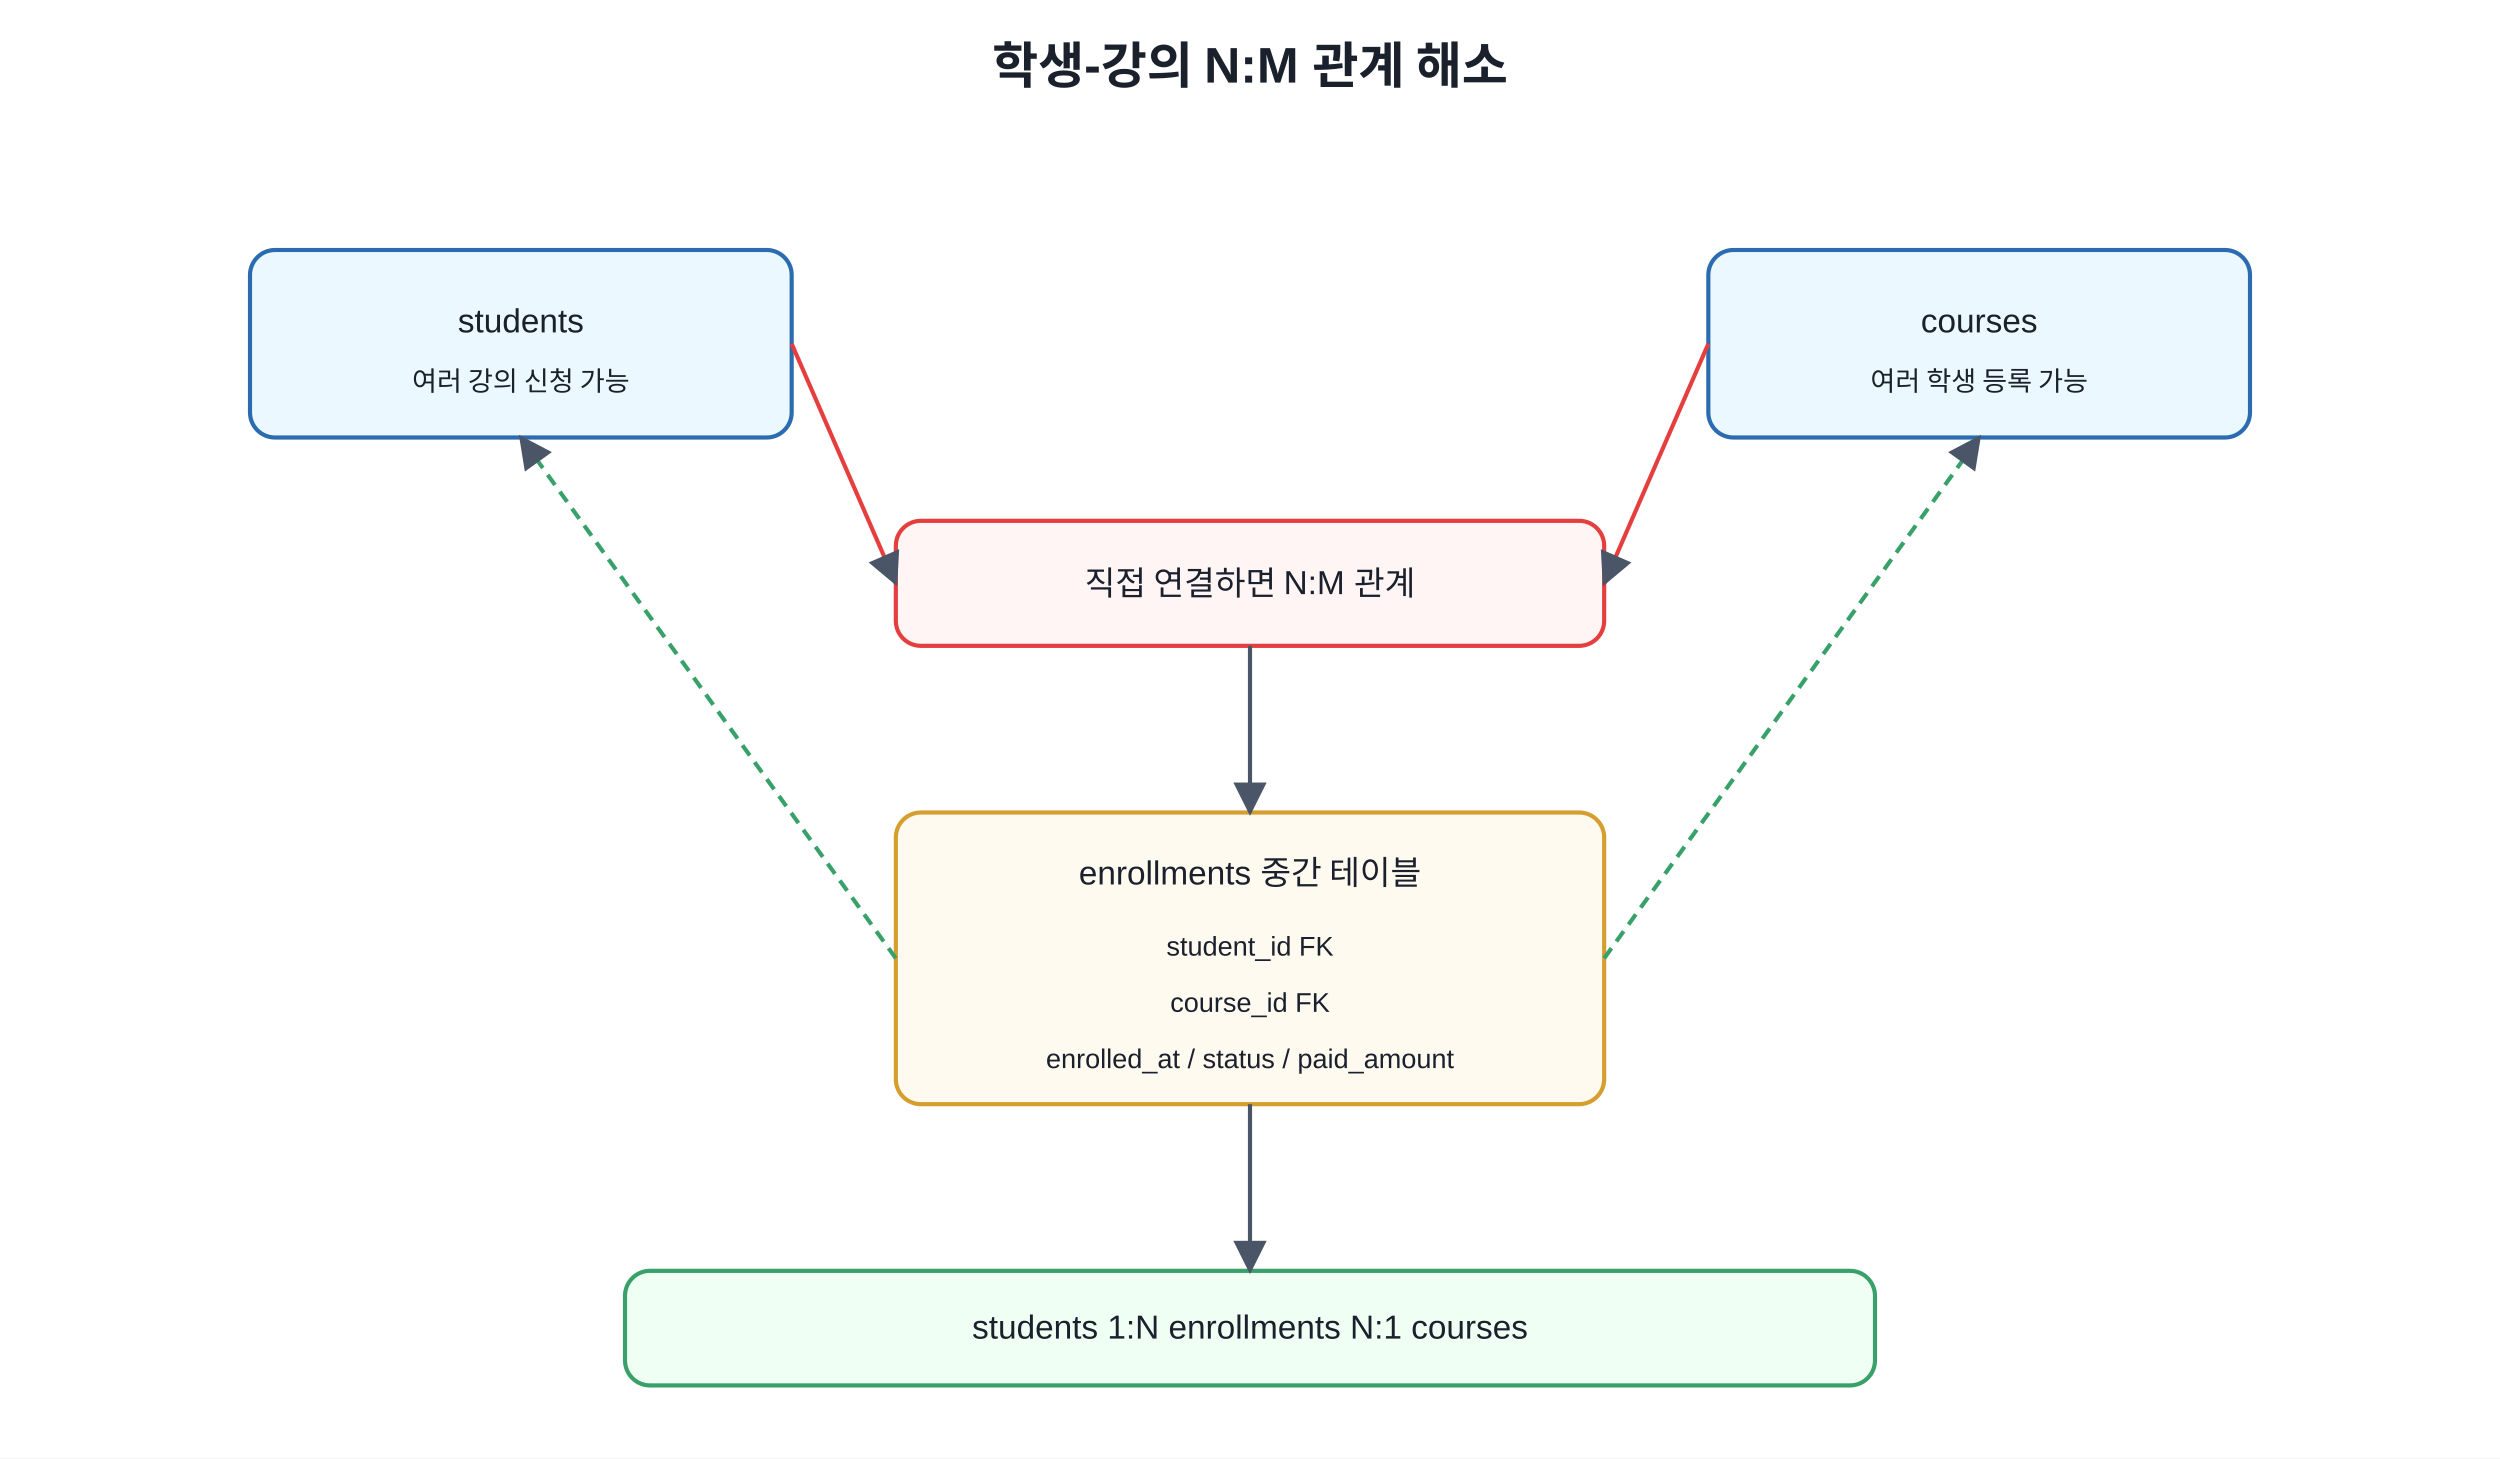
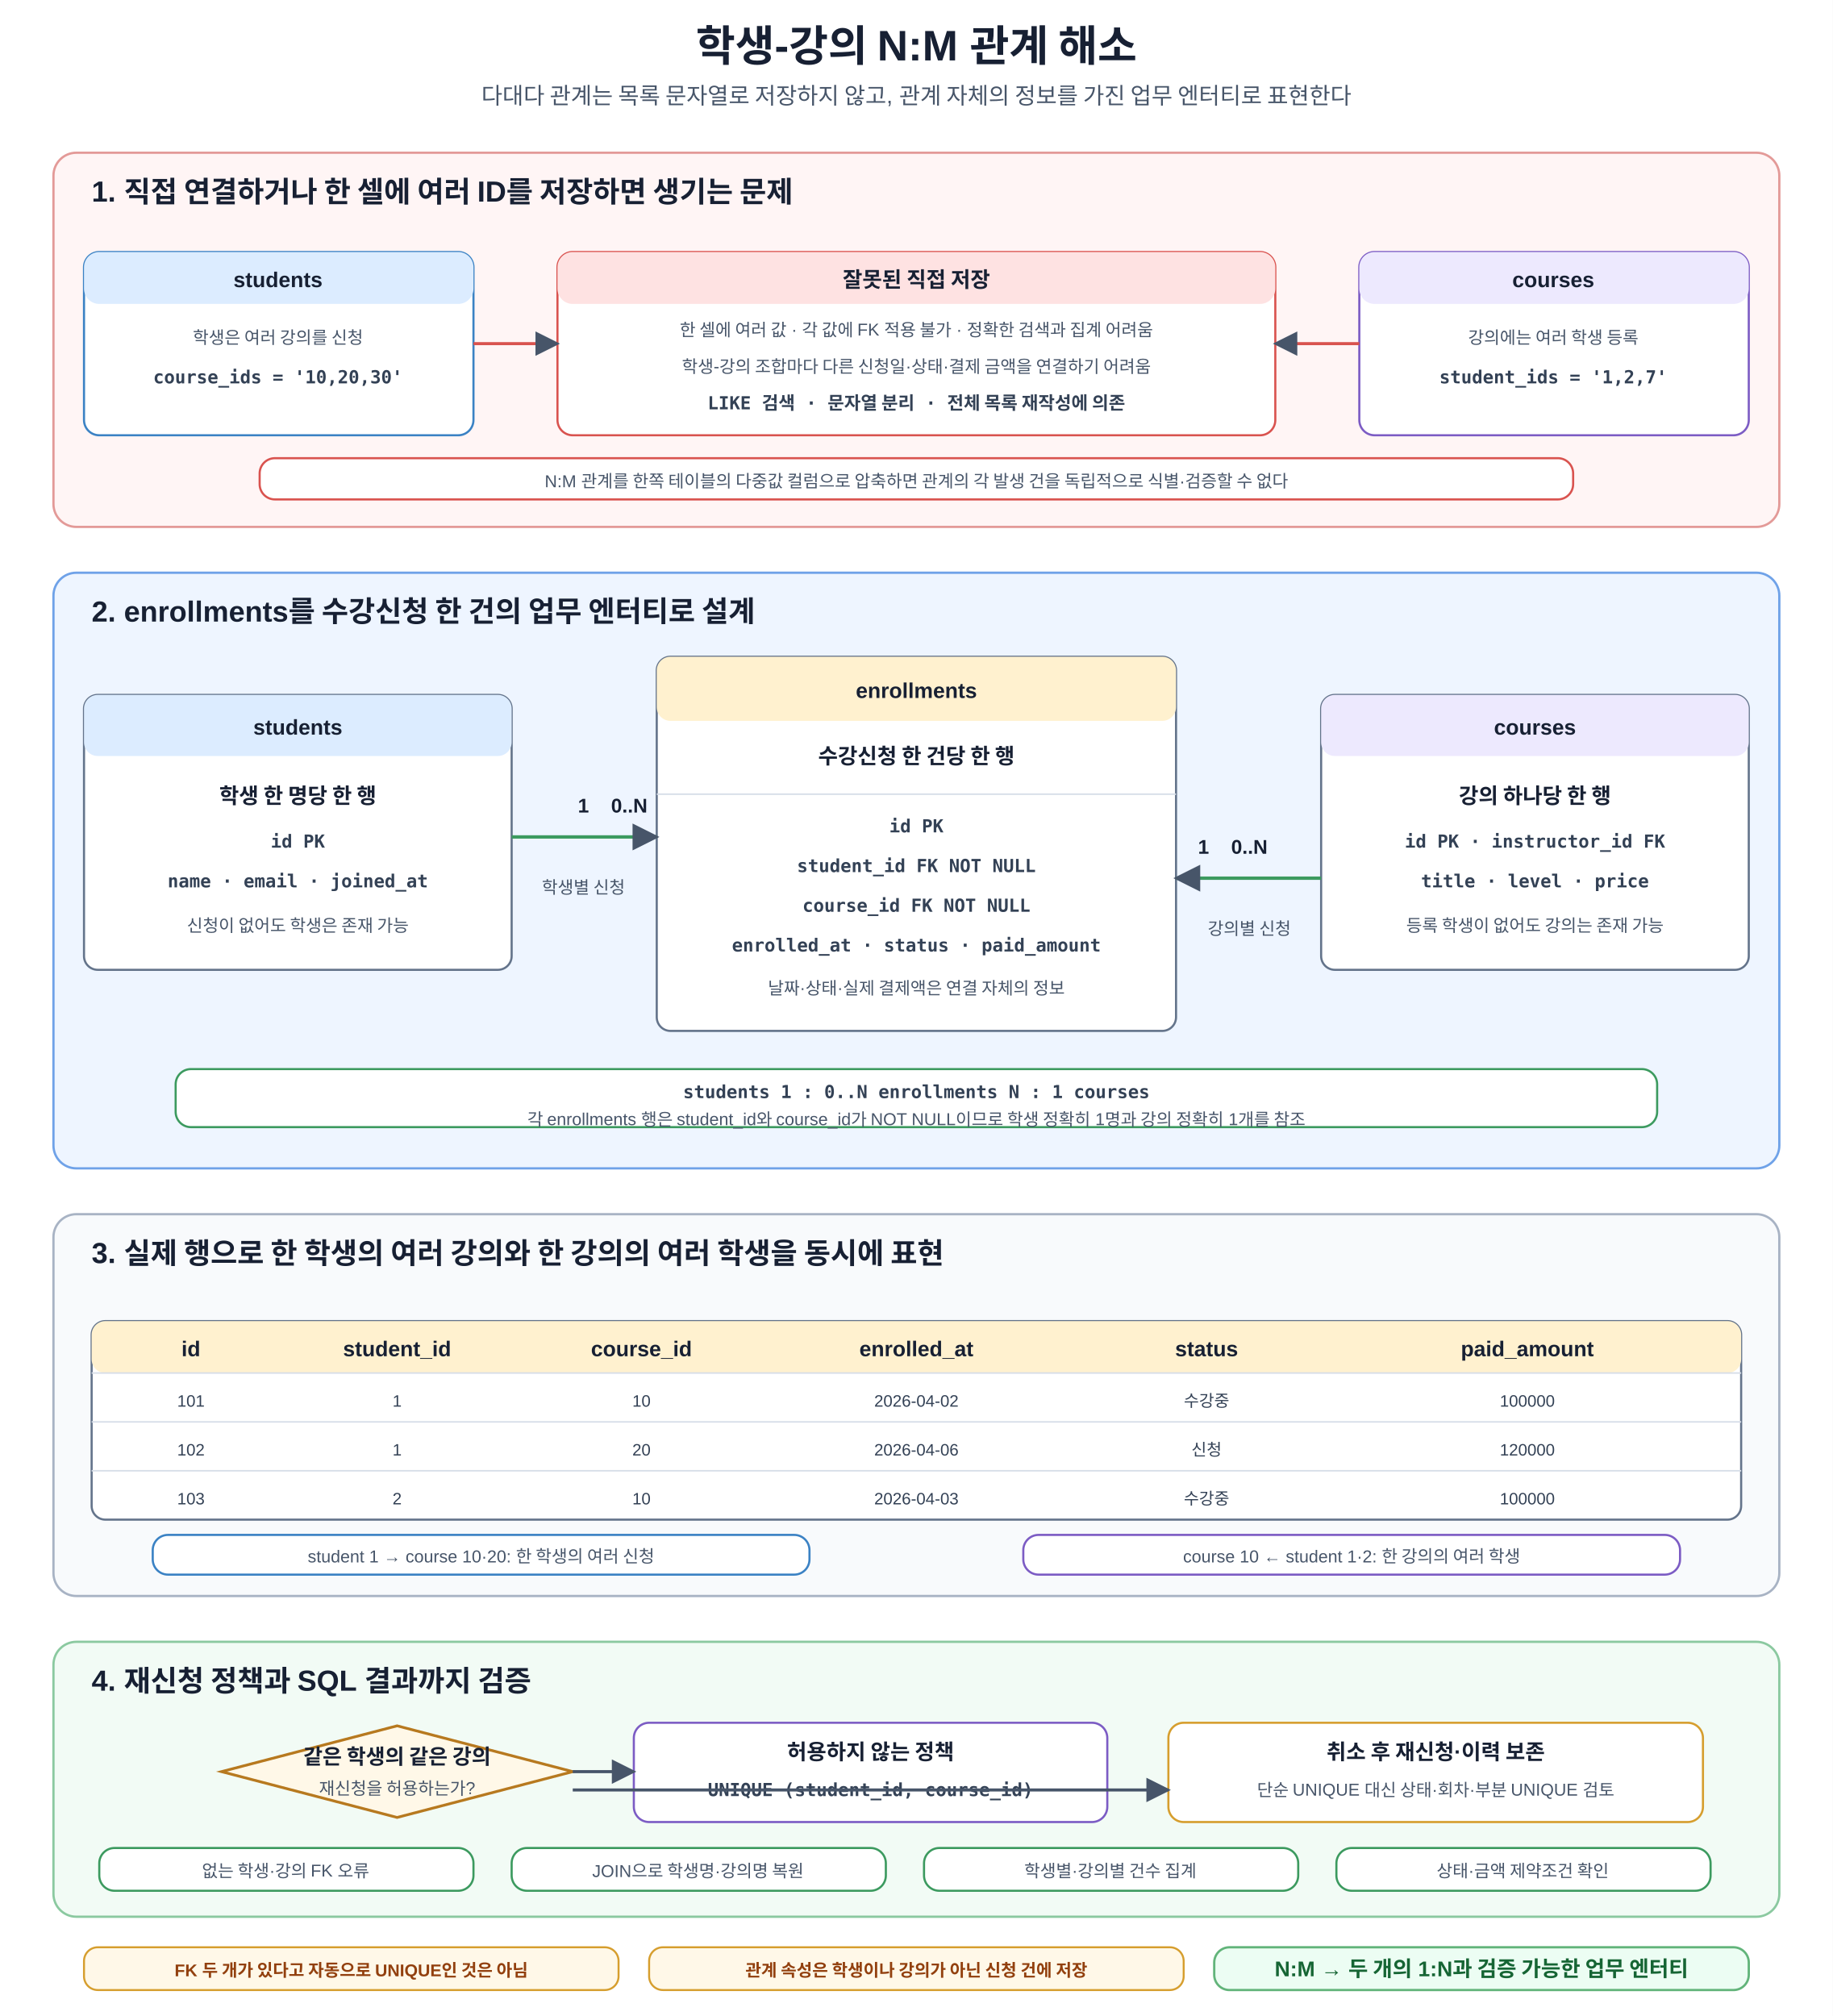
- <svg xmlns="http://www.w3.org/2000/svg" width="1200" height="700" viewBox="0 0 1200 700">
+ <svg xmlns="http://www.w3.org/2000/svg" width="1200" height="1320" viewBox="0 0 1200 1320" role="img" aria-labelledby="title desc">
  <defs>
    <marker id="a" viewBox="0 0 10 10" refX="9" refY="5" markerWidth="8" markerHeight="8" orient="auto">
-       <path d="M0 0L10 5L0 10z" fill="#4a5568" />
+       <path d="M0 0L10 5L0 10z" fill="#475569" />
    </marker>
-     <style>text{font-family:Malgun Gothic,Apple SD Gothic Neo,Noto Sans KR,Arial,sans-serif;fill:#1a202c}.t{font-size:24px;font-weight:700}.b{fill:#f7fafc;stroke:#4a5568;stroke-width:2;rx:12}.m{fill:#ebf8ff;stroke:#2b6cb0}.g{fill:#f0fff4;stroke:#38a169}.y{fill:#fffaf0;stroke:#d69e2e}.r{fill:#fff5f5;stroke:#e53e3e}.l{font-size:16px;text-anchor:middle;dominant-baseline:middle}.s{font-size:13px;text-anchor:middle;dominant-baseline:middle}</style>
+     <style>
+       text{font-family:Malgun Gothic,Apple SD Gothic Neo,Noto Sans KR,Arial,sans-serif;fill:#172033}
+       .t{font-size:28px;font-weight:700;text-anchor:middle}.s{font-size:15px;text-anchor:middle;fill:#475569}
+       .panel{stroke-width:1.5;rx:15}.problem{fill:#fff5f5;stroke:#e39a98}.model{fill:#eef5ff;stroke:#6fa2e8}.rows{fill:#f8fafc;stroke:#a8b3c4}.verify{fill:#f2fbf5;stroke:#8bc9a0}
+       .pt{font-size:19px;font-weight:700}.box{fill:#fff;stroke-width:1.4;rx:10}.red{stroke:#d9534f}.blue{stroke:#3b82c4}.orange{stroke:#d69e2e}.green{stroke:#3c9a5f}.purple{stroke:#7c5cc4}.gray{stroke:#64748b}
+       .h{font-size:14px;font-weight:700;text-anchor:middle}.m{font-size:11.3px;text-anchor:middle;fill:#475569}.code{font-family:Consolas,D2Coding,monospace;font-size:11.8px;font-weight:700;text-anchor:middle;fill:#334155}
+       .arr{stroke:#475569;stroke-width:2;fill:none;marker-end:url(#a)}.bad{stroke:#d9534f;stroke-width:2;fill:none;marker-end:url(#a)}.good{stroke:#3c9a5f;stroke-width:2.2;fill:none;marker-end:url(#a)}
+       .tagR{fill:#fee2e2}.tagB{fill:#dcecff}.tagO{fill:#fff1cf}.tagG{fill:#dcfce7}.tagP{fill:#ede9fe}
+       .table{fill:#fff;stroke:#64748b;stroke-width:1.4;rx:9}.th{font-size:14px;font-weight:700;text-anchor:middle}.line{stroke:#d7dee8;stroke-width:1}.cell{font-size:10.8px;text-anchor:middle;fill:#334155}.card{font-size:13px;font-weight:700;text-anchor:middle}.decision{fill:#fff8e8;stroke:#b7791f;stroke-width:1.8}.dt{font-size:13.7px;font-weight:700;text-anchor:middle}
+       .note{fill:#fff8e8;stroke:#d69e2e;stroke-width:1.3;rx:9}.nt{font-size:11.2px;font-weight:700;text-anchor:middle;fill:#92400e}.core{fill:#ecfdf3;stroke:#62b47a;stroke-width:1.5;rx:10}.cv{font-size:14px;font-weight:700;text-anchor:middle;fill:#166534}
+     </style>
  </defs>
-   <rect width="100%" height="100%" fill="white" />
-   <text x="600" y="40" text-anchor="middle" class="t">학생-강의 N:M 관계 해소</text>
-   <rect x="120" y="120" width="260" height="90" class="b m" />
-   <text x="250" y="155" class="l">students</text>
-   <text x="250" y="183" class="s">여러 강의 신청 가능</text>
-   <rect x="820" y="120" width="260" height="90" class="b m" />
-   <text x="950" y="155" class="l">courses</text>
-   <text x="950" y="183" class="s">여러 학생 등록 가능</text>
-   <rect x="430" y="250" width="340" height="60" class="b r" />
-   <text x="600" y="280" class="l">직접 연결하면 N:M 관계</text>
-   <rect x="430" y="390" width="340" height="140" class="b y" />
-   <text x="600" y="420" class="l">enrollments 중간 테이블</text>
-   <text x="600" y="455" class="s">student_id FK</text>
-   <text x="600" y="482" class="s">course_id FK</text>
-   <text x="600" y="509" class="s">enrolled_at / status / paid_amount</text>
-   <rect x="300" y="610" width="600" height="55" class="b g" />
-   <text x="600" y="638" class="l">students 1:N enrollments N:1 courses</text>
-   <line x1="380" y1="165" x2="430" y2="280" stroke="#e53e3e" stroke-width="2" marker-end="url(#a)" />
-   <line x1="820" y1="165" x2="770" y2="280" stroke="#e53e3e" stroke-width="2" marker-end="url(#a)" />
-   <line x1="600" y1="310" x2="600" y2="390" stroke="#4a5568" stroke-width="2" marker-end="url(#a)" />
-   <line x1="430" y1="460" x2="250" y2="210" stroke="#38a169" stroke-width="2" stroke-dasharray="6 4" marker-end="url(#a)" />
-   <line x1="770" y1="460" x2="950" y2="210" stroke="#38a169" stroke-width="2" stroke-dasharray="6 4" marker-end="url(#a)" />
-   <line x1="600" y1="530" x2="600" y2="610" stroke="#4a5568" stroke-width="2" marker-end="url(#a)" />
+   <rect width="1200" height="1320" fill="#fff" />
+   <text x="600" y="40" class="t">학생-강의 N:M 관계 해소</text>
+   <text x="600" y="68" class="s">다대다 관계는 목록 문자열로 저장하지 않고, 관계 자체의 정보를 가진 업무 엔터티로 표현한다</text>
+   <rect x="35" y="100" width="1130" height="245" class="panel problem" />
+   <text x="60" y="132" class="pt">1. 직접 연결하거나 한 셀에 여러 ID를 저장하면 생기는 문제</text>
+   <rect x="55" y="165" width="255" height="120" class="box blue" />
+   <rect x="55" y="165" width="255" height="34" class="tagB" rx="10" />
+   <text x="182" y="188" class="h">students</text>
+   <text x="182" y="225" class="m">학생은 여러 강의를 신청</text>
+   <text x="182" y="251" class="code">course_ids = '10,20,30'</text>
+   <rect x="365" y="165" width="470" height="120" class="box red" />
+   <rect x="365" y="165" width="470" height="34" class="tagR" rx="10" />
+   <text x="600" y="188" class="h">잘못된 직접 저장</text>
+   <text x="600" y="220" class="m">한 셀에 여러 값 · 각 값에 FK 적용 불가 · 정확한 검색과 집계 어려움</text>
+   <text x="600" y="244" class="m">학생-강의 조합마다 다른 신청일·상태·결제 금액을 연결하기 어려움</text>
+   <text x="600" y="268" class="code">LIKE 검색 · 문자열 분리 · 전체 목록 재작성에 의존</text>
+   <rect x="890" y="165" width="255" height="120" class="box purple" />
+   <rect x="890" y="165" width="255" height="34" class="tagP" rx="10" />
+   <text x="1017" y="188" class="h">courses</text>
+   <text x="1017" y="225" class="m">강의에는 여러 학생 등록</text>
+   <text x="1017" y="251" class="code">student_ids = '1,2,7'</text>
+   <path d="M310 225H365" class="bad" />
+   <path d="M890 225H835" class="bad" />
+   <rect x="170" y="300" width="860" height="27" class="box red" />
+   <text x="600" y="319" class="m">N:M 관계를 한쪽 테이블의 다중값 컬럼으로 압축하면 관계의 각 발생 건을 독립적으로 식별·검증할 수 없다</text>
+   <rect x="35" y="375" width="1130" height="390" class="panel model" />
+   <text x="60" y="407" class="pt">2. enrollments를 수강신청 한 건의 업무 엔터티로 설계</text>
+   <rect x="55" y="455" width="280" height="180" class="table" />
+   <rect x="55" y="455" width="280" height="40" class="tagB" rx="9" />
+   <text x="195" y="481" class="th">students</text>
+   <text x="195" y="526" class="h">학생 한 명당 한 행</text>
+   <text x="195" y="555" class="code">id PK</text>
+   <text x="195" y="581" class="code">name · email · joined_at</text>
+   <text x="195" y="610" class="m">신청이 없어도 학생은 존재 가능</text>
+   <rect x="430" y="430" width="340" height="245" class="table" />
+   <rect x="430" y="430" width="340" height="42" class="tagO" rx="9" />
+   <text x="600" y="457" class="th">enrollments</text>
+   <text x="600" y="500" class="h">수강신청 한 건당 한 행</text>
+   <line x1="430" y1="520" x2="770" y2="520" class="line" />
+   <text x="600" y="545" class="code">id PK</text>
+   <text x="600" y="571" class="code">student_id FK NOT NULL</text>
+   <text x="600" y="597" class="code">course_id FK NOT NULL</text>
+   <text x="600" y="623" class="code">enrolled_at · status · paid_amount</text>
+   <text x="600" y="651" class="m">날짜·상태·실제 결제액은 연결 자체의 정보</text>
+   <rect x="865" y="455" width="280" height="180" class="table" />
+   <rect x="865" y="455" width="280" height="40" class="tagP" rx="9" />
+   <text x="1005" y="481" class="th">courses</text>
+   <text x="1005" y="526" class="h">강의 하나당 한 행</text>
+   <text x="1005" y="555" class="code">id PK · instructor_id FK</text>
+   <text x="1005" y="581" class="code">title · level · price</text>
+   <text x="1005" y="610" class="m">등록 학생이 없어도 강의는 존재 가능</text>
+   <path d="M335 548H430" class="good" />
+   <path d="M865 575H770" class="good" />
+   <text x="382" y="532" class="card" fill="#1d4ed8">1</text>
+   <text x="412" y="532" class="card" fill="#92400e">0..N</text>
+   <text x="818" y="559" class="card" fill="#92400e">0..N</text>
+   <text x="788" y="559" class="card" fill="#1d4ed8">1</text>
+   <text x="382" y="585" class="m">학생별 신청</text>
+   <text x="818" y="612" class="m">강의별 신청</text>
+   <rect x="115" y="700" width="970" height="38" class="box green" />
+   <text x="600" y="719" class="code">students 1 : 0..N enrollments N : 1 courses</text>
+   <text x="600" y="737" class="m">각 enrollments 행은 student_id와 course_id가 NOT NULL이므로 학생 정확히 1명과 강의 정확히 1개를 참조</text>
+   <rect x="35" y="795" width="1130" height="250" class="panel rows" />
+   <text x="60" y="827" class="pt">3. 실제 행으로 한 학생의 여러 강의와 한 강의의 여러 학생을 동시에 표현</text>
+   <rect x="60" y="865" width="1080" height="130" class="table" />
+   <rect x="60" y="865" width="1080" height="34" class="tagO" rx="9" />
+   <text x="125" y="888" class="th">id</text>
+   <text x="260" y="888" class="th">student_id</text>
+   <text x="420" y="888" class="th">course_id</text>
+   <text x="600" y="888" class="th">enrolled_at</text>
+   <text x="790" y="888" class="th">status</text>
+   <text x="1000" y="888" class="th">paid_amount</text>
+   <line x1="60" y1="899" x2="1140" y2="899" class="line" />
+   <line x1="60" y1="931" x2="1140" y2="931" class="line" />
+   <line x1="60" y1="963" x2="1140" y2="963" class="line" />
+   <text x="125" y="921" class="cell">101</text>
+   <text x="260" y="921" class="cell">1</text>
+   <text x="420" y="921" class="cell">10</text>
+   <text x="600" y="921" class="cell">2026-04-02</text>
+   <text x="790" y="921" class="cell">수강중</text>
+   <text x="1000" y="921" class="cell">100000</text>
+   <text x="125" y="953" class="cell">102</text>
+   <text x="260" y="953" class="cell">1</text>
+   <text x="420" y="953" class="cell">20</text>
+   <text x="600" y="953" class="cell">2026-04-06</text>
+   <text x="790" y="953" class="cell">신청</text>
+   <text x="1000" y="953" class="cell">120000</text>
+   <text x="125" y="985" class="cell">103</text>
+   <text x="260" y="985" class="cell">2</text>
+   <text x="420" y="985" class="cell">10</text>
+   <text x="600" y="985" class="cell">2026-04-03</text>
+   <text x="790" y="985" class="cell">수강중</text>
+   <text x="1000" y="985" class="cell">100000</text>
+   <rect x="100" y="1005" width="430" height="26" class="box blue" />
+   <text x="315" y="1023" class="m">student 1 → course 10·20: 한 학생의 여러 신청</text>
+   <rect x="670" y="1005" width="430" height="26" class="box purple" />
+   <text x="885" y="1023" class="m">course 10 ← student 1·2: 한 강의의 여러 학생</text>
+   <rect x="35" y="1075" width="1130" height="180" class="panel verify" />
+   <text x="60" y="1107" class="pt">4. 재신청 정책과 SQL 결과까지 검증</text>
+   <polygon points="260,1130 375,1160 260,1190 145,1160" class="decision" />
+   <text x="260" y="1155" class="dt">같은 학생의 같은 강의</text>
+   <text x="260" y="1175" class="m">재신청을 허용하는가?</text>
+   <rect x="415" y="1128" width="310" height="65" class="box purple" />
+   <text x="570" y="1152" class="h">허용하지 않는 정책</text>
+   <text x="570" y="1176" class="code">UNIQUE (student_id, course_id)</text>
+   <rect x="765" y="1128" width="350" height="65" class="box orange" />
+   <text x="940" y="1152" class="h">취소 후 재신청·이력 보존</text>
+   <text x="940" y="1176" class="m">단순 UNIQUE 대신 상태·회차·부분 UNIQUE 검토</text>
+   <path d="M375 1160H415" class="arr" />
+   <path d="M375 1172H765" class="arr" />
+   <rect x="65" y="1210" width="245" height="28" class="box green" />
+   <text x="187" y="1229" class="m">없는 학생·강의 FK 오류</text>
+   <rect x="335" y="1210" width="245" height="28" class="box green" />
+   <text x="457" y="1229" class="m">JOIN으로 학생명·강의명 복원</text>
+   <rect x="605" y="1210" width="245" height="28" class="box green" />
+   <text x="727" y="1229" class="m">학생별·강의별 건수 집계</text>
+   <rect x="875" y="1210" width="245" height="28" class="box green" />
+   <text x="997" y="1229" class="m">상태·금액 제약조건 확인</text>
+   <rect x="55" y="1275" width="350" height="28" class="note" />
+   <text x="230" y="1294" class="nt">FK 두 개가 있다고 자동으로 UNIQUE인 것은 아님</text>
+   <rect x="425" y="1275" width="350" height="28" class="note" />
+   <text x="600" y="1294" class="nt">관계 속성은 학생이나 강의가 아닌 신청 건에 저장</text>
+   <rect x="795" y="1275" width="350" height="28" class="core" />
+   <text x="970" y="1294" class="cv">N:M → 두 개의 1:N과 검증 가능한 업무 엔터티</text>
</svg>
